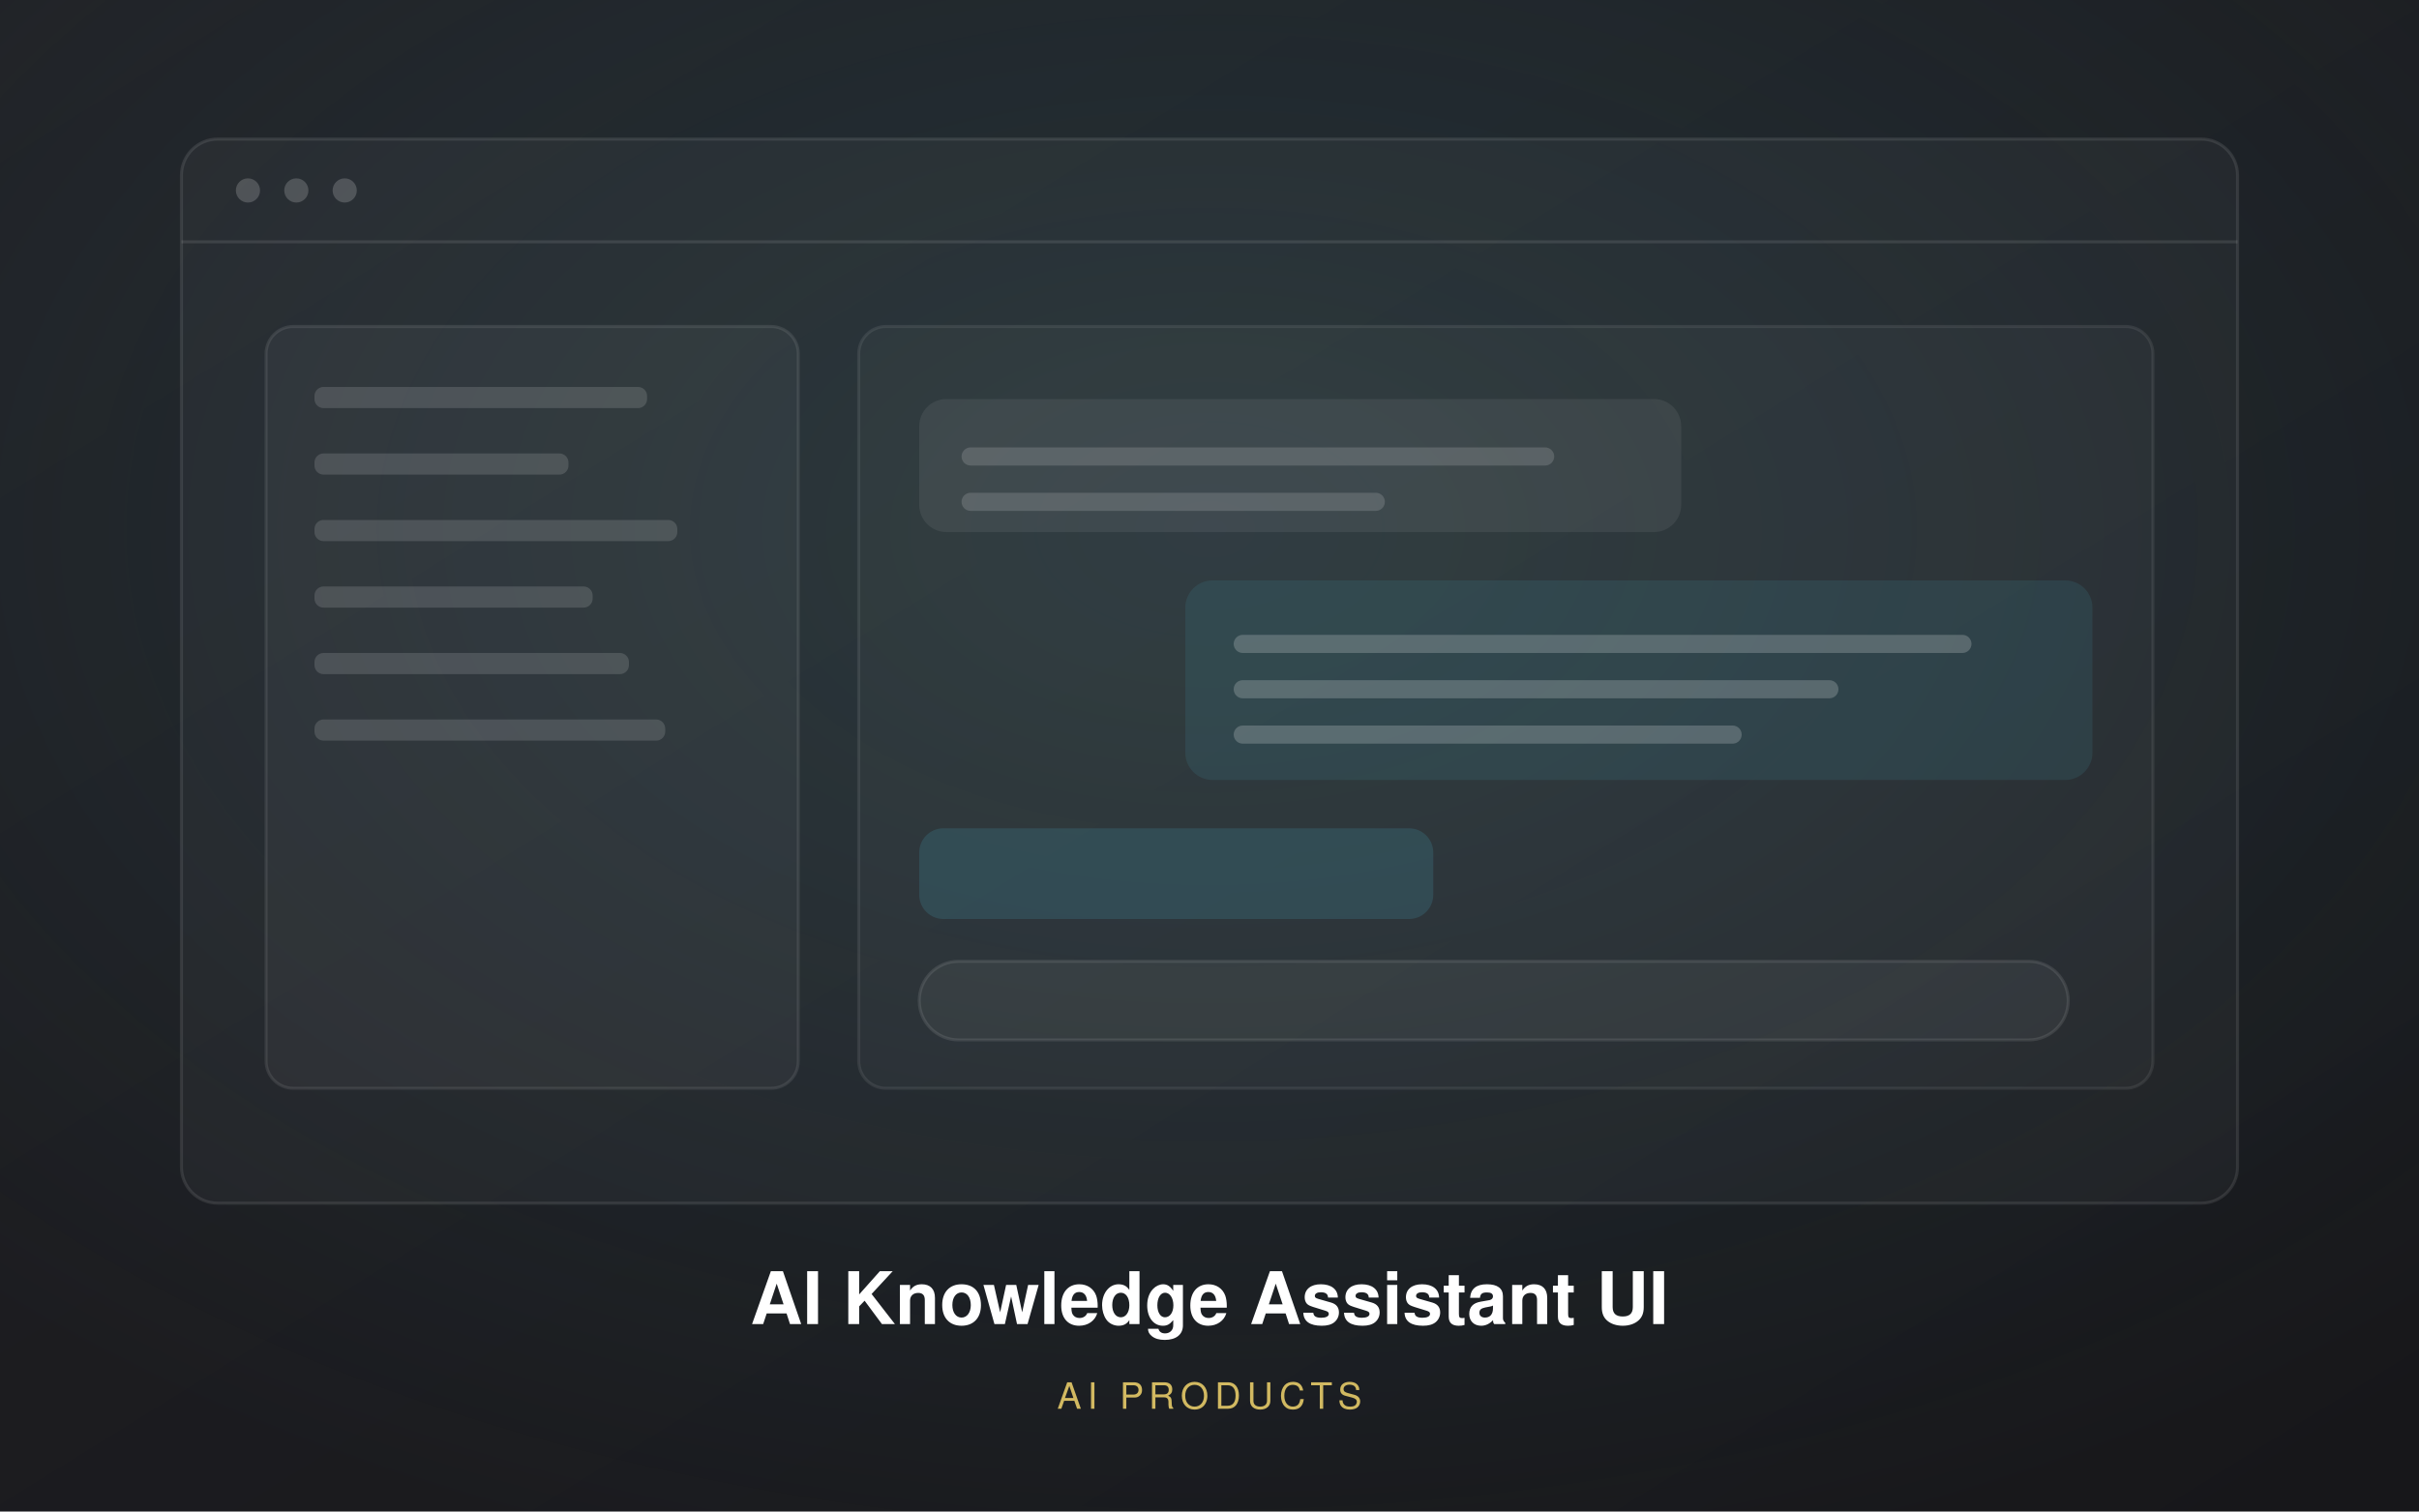
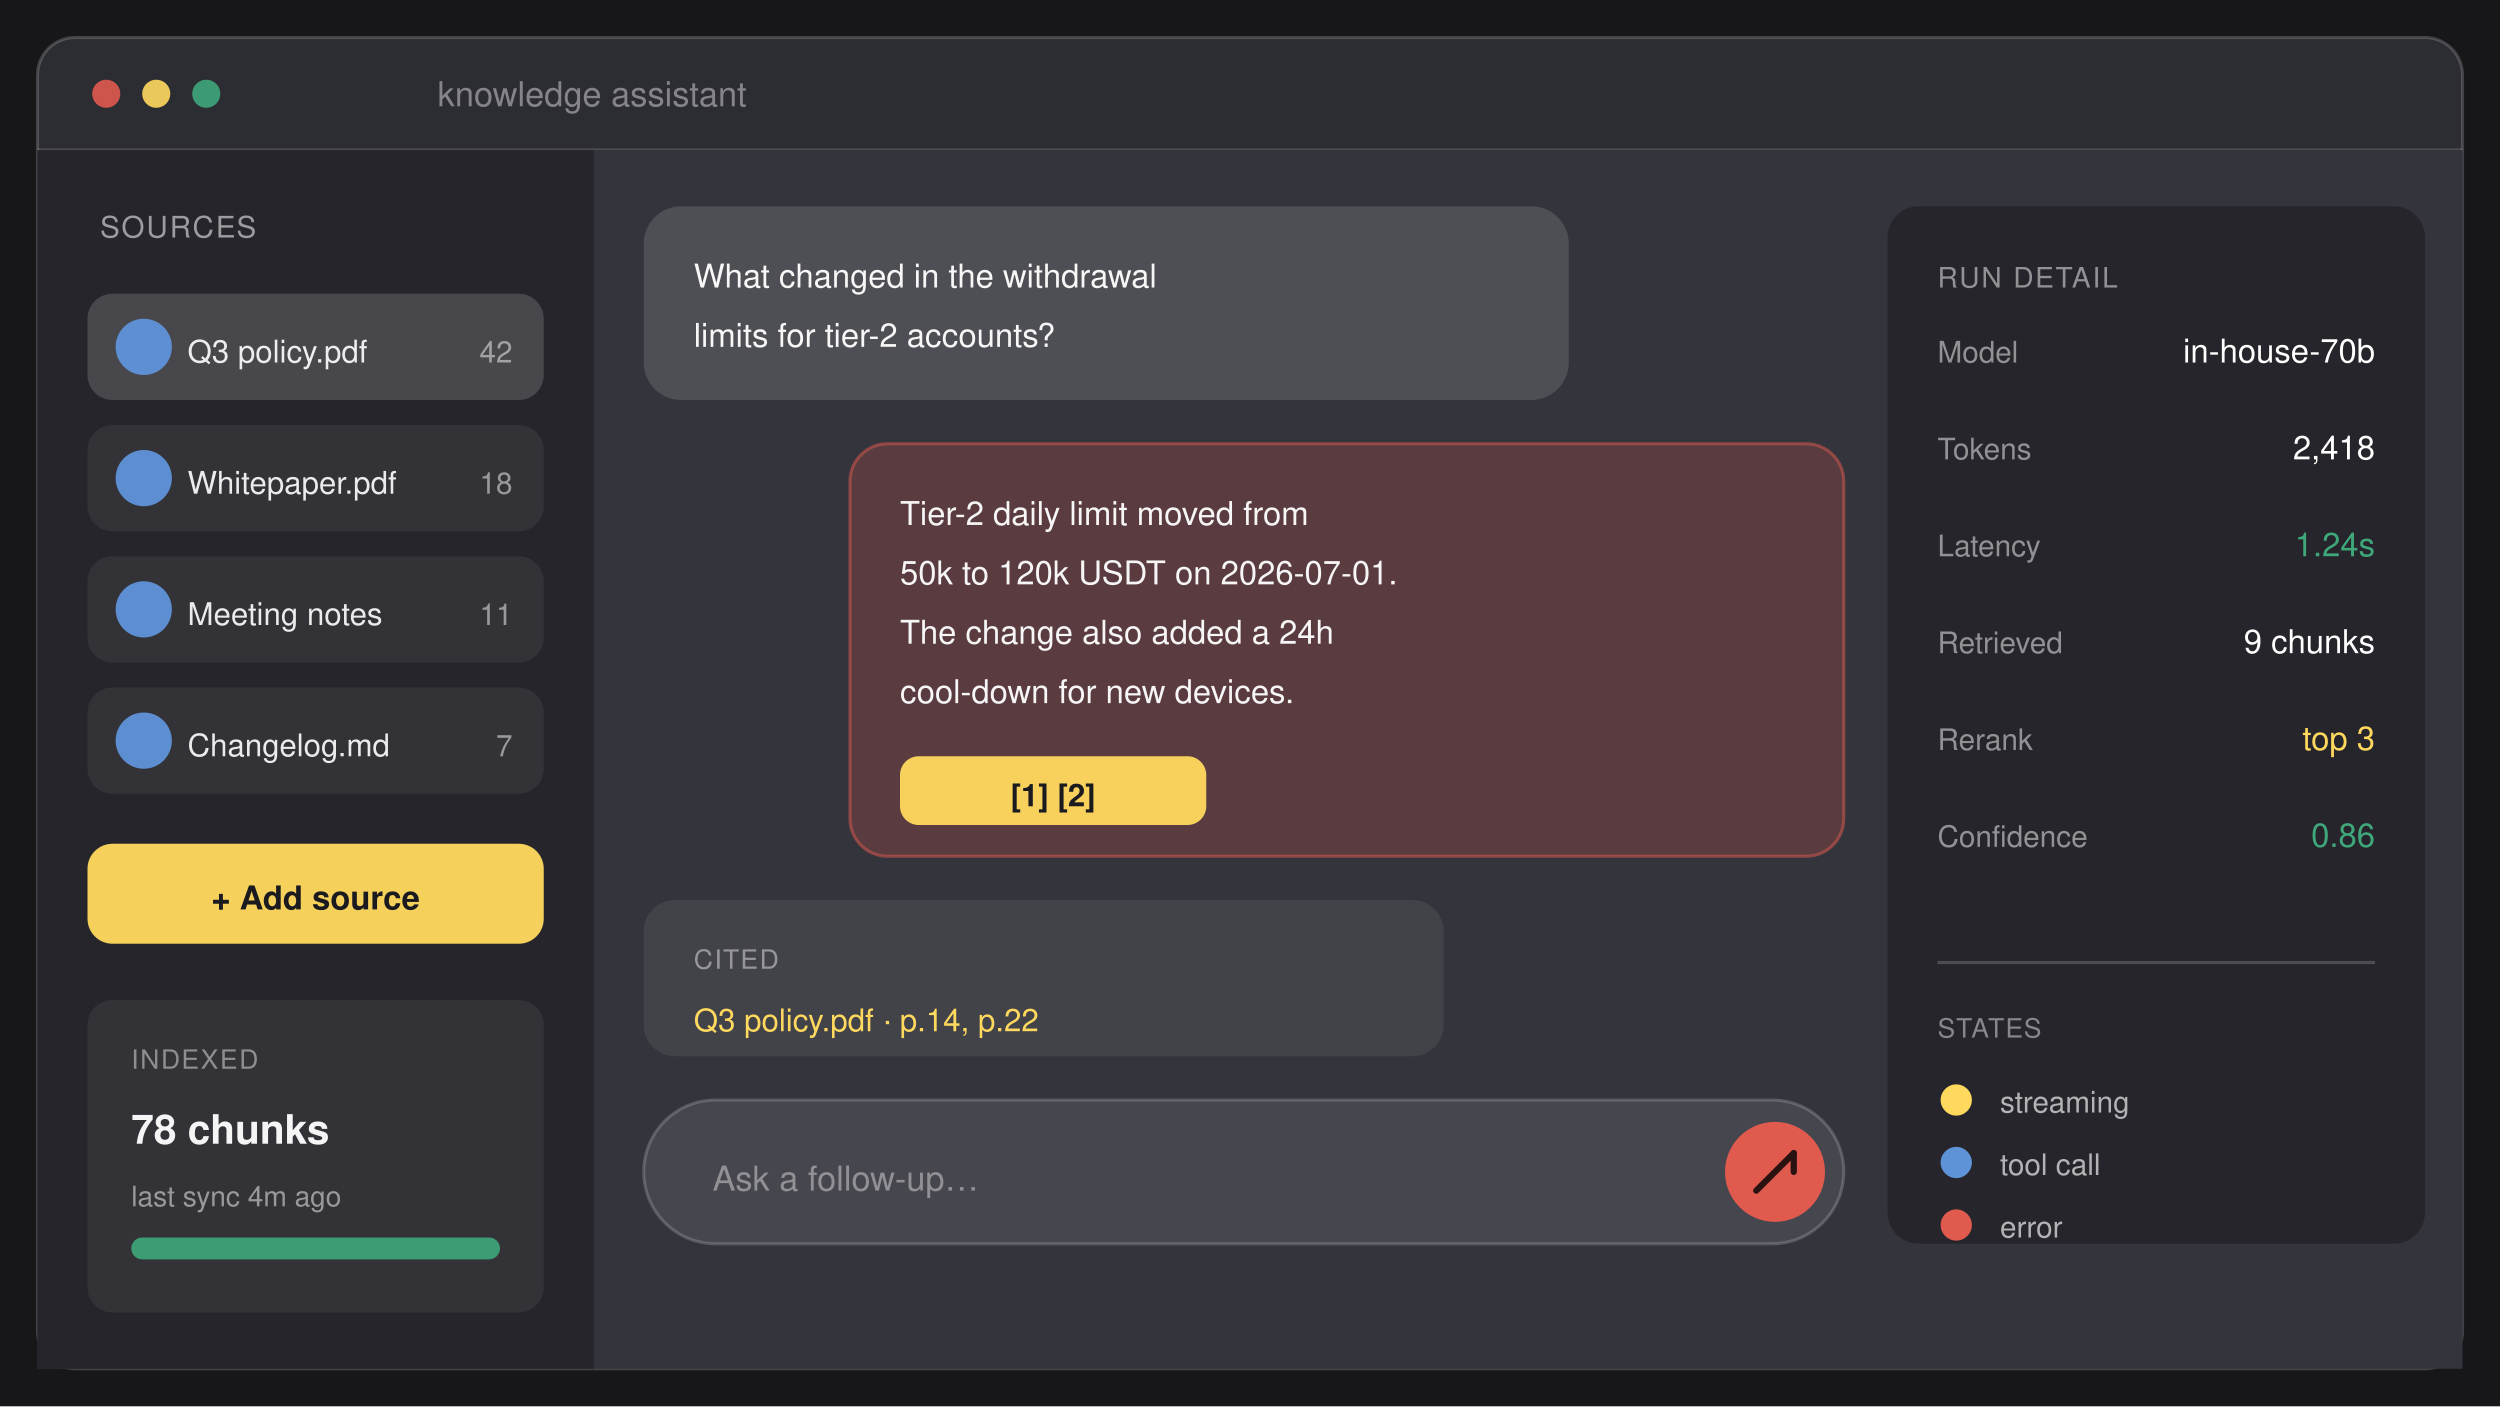
- <svg xmlns="http://www.w3.org/2000/svg" viewBox="0 0 800 500" width="800" height="500" role="img">
-   <defs>
-     <linearGradient id="bg" x1="0" y1="0" x2="1" y2="1">
-       <stop offset="0%" stop-color="#202024" />
-       <stop offset="100%" stop-color="#17171a" />
-     </linearGradient>
-     <radialGradient id="glow" cx="0.5" cy="0.35" r="0.72">
-       <stop offset="0%" stop-color="#3f7d8c" stop-opacity="0.22" />
-       <stop offset="100%" stop-color="#3f7d8c" stop-opacity="0" />
-     </radialGradient>
-   </defs>
-   <rect width="800" height="500" fill="url(#bg)" />
-   <rect width="800" height="500" fill="url(#glow)" />
-   <rect x="60" y="46" width="680" height="352" rx="12" fill="#ffffff" fill-opacity="0.035" stroke="#ffffff" stroke-opacity="0.1" />
-   <line x1="60" y1="80" x2="740" y2="80" stroke="#ffffff" stroke-opacity="0.10" />
-   <circle cx="82" cy="63" r="4" fill="#ffffff" fill-opacity="0.18" />
-   <circle cx="98" cy="63" r="4" fill="#ffffff" fill-opacity="0.18" />
-   <circle cx="114" cy="63" r="4" fill="#ffffff" fill-opacity="0.18" />
-   <rect x="88" y="108" width="176" height="252" rx="9" fill="#ffffff" fill-opacity="0.04" stroke="#ffffff" stroke-opacity="0.09" />
-   <rect x="104" y="128" width="110" height="7" rx="3" fill="#ffffff" fill-opacity="0.14" />
-   <rect x="104" y="150" width="84" height="7" rx="3" fill="#ffffff" fill-opacity="0.14" />
-   <rect x="104" y="172" width="120" height="7" rx="3" fill="#ffffff" fill-opacity="0.14" />
-   <rect x="104" y="194" width="92" height="7" rx="3" fill="#ffffff" fill-opacity="0.14" />
-   <rect x="104" y="216" width="104" height="7" rx="3" fill="#ffffff" fill-opacity="0.14" />
-   <rect x="104" y="238" width="116" height="7" rx="3" fill="#ffffff" fill-opacity="0.14" />
-   <rect x="284" y="108" width="428" height="252" rx="9" fill="#ffffff" fill-opacity="0.03" stroke="#ffffff" stroke-opacity="0.08" />
-   <rect x="304" y="132" width="252" height="44" rx="9" fill="#ffffff" fill-opacity="0.07" />
-   <rect x="318" y="148" width="196" height="6" rx="3" fill="#ffffff" fill-opacity="0.15" />
-   <rect x="318" y="163" width="140" height="6" rx="3" fill="#ffffff" fill-opacity="0.15" />
-   <rect x="392" y="192" width="300" height="66" rx="9" fill="#3f7d8c" fill-opacity="0.2" />
-   <rect x="408" y="210" width="244" height="6" rx="3" fill="#ffffff" fill-opacity="0.2" />
-   <rect x="408" y="225" width="200" height="6" rx="3" fill="#ffffff" fill-opacity="0.2" />
-   <rect x="408" y="240" width="168" height="6" rx="3" fill="#ffffff" fill-opacity="0.2" />
-   <rect x="304" y="274" width="170" height="30" rx="8" fill="#3f7d8c" fill-opacity="0.3" />
-   <rect x="304" y="318" width="380" height="26" rx="13" fill="#ffffff" fill-opacity="0.05" stroke="#ffffff" stroke-opacity="0.10" />
-   <text x="400" y="438" text-anchor="middle" font-family="Helvetica, Arial, sans-serif" font-size="24" font-weight="600" fill="#ffffff" fill-opacity="1" letter-spacing="0">AI Knowledge Assistant UI</text>
-   <text x="400" y="466" text-anchor="middle" font-family="Helvetica, Arial, sans-serif" font-size="12" font-weight="400" fill="#ffe071" fill-opacity="0.8" letter-spacing="2">AI PRODUCTS</text>
+ <svg xmlns="http://www.w3.org/2000/svg" viewBox="0 0 800 450" width="800" height="450" role="img" aria-label="proj-ai">
+   <rect width="800" height="450" fill="#17171a" />
+   <rect x="12" y="12" width="776" height="426" rx="12" fill="#2c2c33" fill-opacity="1" stroke="#ffffff" stroke-opacity="0.18" stroke-width="1" />
+   <line x1="12" y1="48" x2="788" y2="48" stroke="#ffffff" stroke-opacity="0.16" stroke-width="1" />
+   <circle cx="34" cy="30" r="4.5" fill="#e05a4e" fill-opacity="0.9" />
+   <circle cx="50" cy="30" r="4.5" fill="#ffd95e" fill-opacity="0.9" />
+   <circle cx="66" cy="30" r="4.5" fill="#3fa87b" fill-opacity="0.9" />
+   <text x="140" y="34" text-anchor="start" font-family="Helvetica, Arial, sans-serif" font-size="11" font-weight="400" fill="#ffffff" fill-opacity="0.42" letter-spacing="0">knowledge assistant</text>
+   <rect x="12" y="48" width="776" height="390" rx="0" fill="#34343c" fill-opacity="1" />
+   <rect x="12" y="48" width="178" height="390" rx="0" fill="#25252b" fill-opacity="1" />
+   <text x="32" y="76" text-anchor="start" font-family="Helvetica, Arial, sans-serif" font-size="9.5" font-weight="400" fill="#ffffff" fill-opacity="0.55" letter-spacing="0.6">SOURCES</text>
+   <rect x="28" y="94" width="146" height="34" rx="8" fill="#ffffff" fill-opacity="0.16" />
+   <circle cx="46" cy="111" r="9" fill="#5f93d8" fill-opacity="0.95" />
+   <text x="60" y="116" text-anchor="start" font-family="Helvetica, Arial, sans-serif" font-size="10" font-weight="400" fill="#ffffff" fill-opacity="0.9" letter-spacing="0">Q3 policy.pdf</text>
+   <text x="164" y="116" text-anchor="end" font-family="Helvetica, Arial, sans-serif" font-size="9.5" font-weight="400" fill="#ffffff" fill-opacity="0.5" letter-spacing="0">42</text>
+   <rect x="28" y="136" width="146" height="34" rx="8" fill="#ffffff" fill-opacity="0.06" />
+   <circle cx="46" cy="153" r="9" fill="#5f93d8" fill-opacity="0.95" />
+   <text x="60" y="158" text-anchor="start" font-family="Helvetica, Arial, sans-serif" font-size="10" font-weight="400" fill="#ffffff" fill-opacity="0.9" letter-spacing="0">Whitepaper.pdf</text>
+   <text x="164" y="158" text-anchor="end" font-family="Helvetica, Arial, sans-serif" font-size="9.5" font-weight="400" fill="#ffffff" fill-opacity="0.5" letter-spacing="0">18</text>
+   <rect x="28" y="178" width="146" height="34" rx="8" fill="#ffffff" fill-opacity="0.06" />
+   <circle cx="46" cy="195" r="9" fill="#5f93d8" fill-opacity="0.95" />
+   <text x="60" y="200" text-anchor="start" font-family="Helvetica, Arial, sans-serif" font-size="10" font-weight="400" fill="#ffffff" fill-opacity="0.9" letter-spacing="0">Meeting notes</text>
+   <text x="164" y="200" text-anchor="end" font-family="Helvetica, Arial, sans-serif" font-size="9.5" font-weight="400" fill="#ffffff" fill-opacity="0.5" letter-spacing="0">11</text>
+   <rect x="28" y="220" width="146" height="34" rx="8" fill="#ffffff" fill-opacity="0.06" />
+   <circle cx="46" cy="237" r="9" fill="#5f93d8" fill-opacity="0.95" />
+   <text x="60" y="242" text-anchor="start" font-family="Helvetica, Arial, sans-serif" font-size="10" font-weight="400" fill="#ffffff" fill-opacity="0.9" letter-spacing="0">Changelog.md</text>
+   <text x="164" y="242" text-anchor="end" font-family="Helvetica, Arial, sans-serif" font-size="9.5" font-weight="400" fill="#ffffff" fill-opacity="0.5" letter-spacing="0">7</text>
+   <rect x="28" y="270" width="146" height="32" rx="8" fill="#ffd95e" fill-opacity="0.95" />
+   <text x="101" y="291" text-anchor="middle" font-family="Helvetica, Arial, sans-serif" font-size="10.5" font-weight="600" fill="#1a1a1f" fill-opacity="1" letter-spacing="0">+ Add source</text>
+   <rect x="28" y="320" width="146" height="100" rx="8" fill="#ffffff" fill-opacity="0.06" />
+   <text x="42" y="342" text-anchor="start" font-family="Helvetica, Arial, sans-serif" font-size="8.5" font-weight="400" fill="#ffffff" fill-opacity="0.45" letter-spacing="0.5">INDEXED</text>
+   <text x="42" y="366" text-anchor="start" font-family="Helvetica, Arial, sans-serif" font-size="13" font-weight="600" fill="#ffffff" fill-opacity="0.95" letter-spacing="0">78 chunks</text>
+   <text x="42" y="386" text-anchor="start" font-family="Helvetica, Arial, sans-serif" font-size="9" font-weight="400" fill="#ffffff" fill-opacity="0.5" letter-spacing="0">last sync 4m ago</text>
+   <rect x="42" y="396" width="118" height="7" rx="3.5" fill="#3fa87b" fill-opacity="0.9" />
+   <rect x="206" y="66" width="296" height="62" rx="12" fill="#ffffff" fill-opacity="0.13" />
+   <text x="222" y="92" text-anchor="start" font-family="Helvetica, Arial, sans-serif" font-size="10.5" font-weight="400" fill="#ffffff" fill-opacity="0.95" letter-spacing="0">What changed in the withdrawal</text>
+   <text x="222" y="111" text-anchor="start" font-family="Helvetica, Arial, sans-serif" font-size="10.5" font-weight="400" fill="#ffffff" fill-opacity="0.95" letter-spacing="0">limits for tier-2 accounts?</text>
+   <rect x="272" y="142" width="318" height="132" rx="12" fill="#e05a4e" fill-opacity="0.22" stroke="#e05a4e" stroke-opacity="0.5" stroke-width="1" />
+   <text x="288" y="168" text-anchor="start" font-family="Helvetica, Arial, sans-serif" font-size="10.5" font-weight="400" fill="#ffffff" fill-opacity="0.95" letter-spacing="0">Tier-2 daily limit moved from</text>
+   <text x="288" y="187" text-anchor="start" font-family="Helvetica, Arial, sans-serif" font-size="10.5" font-weight="400" fill="#ffffff" fill-opacity="0.95" letter-spacing="0">50k to 120k USDT on 2026-07-01.</text>
+   <text x="288" y="206" text-anchor="start" font-family="Helvetica, Arial, sans-serif" font-size="10.5" font-weight="400" fill="#ffffff" fill-opacity="0.95" letter-spacing="0">The change also added a 24h</text>
+   <text x="288" y="225" text-anchor="start" font-family="Helvetica, Arial, sans-serif" font-size="10.5" font-weight="400" fill="#ffffff" fill-opacity="0.95" letter-spacing="0">cool-down for new devices.</text>
+   <rect x="288" y="242" width="98" height="22" rx="6" fill="#ffd95e" fill-opacity="0.95" />
+   <text x="337" y="258" text-anchor="middle" font-family="Helvetica, Arial, sans-serif" font-size="10" font-weight="600" fill="#1a1a1f" fill-opacity="1" letter-spacing="0">[1]   [2]</text>
+   <rect x="206" y="288" width="256" height="50" rx="10" fill="#ffffff" fill-opacity="0.07" />
+   <text x="222" y="310" text-anchor="start" font-family="Helvetica, Arial, sans-serif" font-size="8.5" font-weight="400" fill="#ffffff" fill-opacity="0.45" letter-spacing="0.5">CITED</text>
+   <text x="222" y="330" text-anchor="start" font-family="Helvetica, Arial, sans-serif" font-size="10" font-weight="400" fill="#ffd95e" fill-opacity="1" letter-spacing="0">Q3 policy.pdf  ·  p.14, p.22</text>
+   <rect x="206" y="352" width="384" height="46" rx="23" fill="#ffffff" fill-opacity="0.09" stroke="#ffffff" stroke-opacity="0.18" stroke-width="1" />
+   <text x="228" y="381" text-anchor="start" font-family="Helvetica, Arial, sans-serif" font-size="11" font-weight="400" fill="#ffffff" fill-opacity="0.4" letter-spacing="0">Ask a follow-up…</text>
+   <circle cx="568" cy="375" r="16" fill="#e05a4e" fill-opacity="1" />
+   <polyline points="562,381 574,369" fill="none" stroke="#2a1210" stroke-opacity="1" stroke-width="2" stroke-linecap="round" stroke-linejoin="round" />
+   <polyline points="574,369 574,375" fill="none" stroke="#2a1210" stroke-opacity="1" stroke-width="2" stroke-linecap="round" stroke-linejoin="round" />
+   <rect x="604" y="66" width="172" height="332" rx="10" fill="#25252b" fill-opacity="1" />
+   <text x="620" y="92" text-anchor="start" font-family="Helvetica, Arial, sans-serif" font-size="9" font-weight="400" fill="#ffffff" fill-opacity="0.5" letter-spacing="0.6">RUN DETAIL</text>
+   <text x="620" y="116" text-anchor="start" font-family="Helvetica, Arial, sans-serif" font-size="9.5" font-weight="400" fill="#ffffff" fill-opacity="0.5" letter-spacing="0">Model</text>
+   <text x="760" y="116" text-anchor="end" font-family="Helvetica, Arial, sans-serif" font-size="10.5" font-weight="500" fill="#ffffff" fill-opacity="1" letter-spacing="0">in-house-70b</text>
+   <text x="620" y="147" text-anchor="start" font-family="Helvetica, Arial, sans-serif" font-size="9.5" font-weight="400" fill="#ffffff" fill-opacity="0.5" letter-spacing="0">Tokens</text>
+   <text x="760" y="147" text-anchor="end" font-family="Helvetica, Arial, sans-serif" font-size="10.5" font-weight="500" fill="#ffffff" fill-opacity="1" letter-spacing="0">2,418</text>
+   <text x="620" y="178" text-anchor="start" font-family="Helvetica, Arial, sans-serif" font-size="9.5" font-weight="400" fill="#ffffff" fill-opacity="0.5" letter-spacing="0">Latency</text>
+   <text x="760" y="178" text-anchor="end" font-family="Helvetica, Arial, sans-serif" font-size="10.5" font-weight="500" fill="#3fa87b" fill-opacity="1" letter-spacing="0">1.24s</text>
+   <text x="620" y="209" text-anchor="start" font-family="Helvetica, Arial, sans-serif" font-size="9.5" font-weight="400" fill="#ffffff" fill-opacity="0.5" letter-spacing="0">Retrieved</text>
+   <text x="760" y="209" text-anchor="end" font-family="Helvetica, Arial, sans-serif" font-size="10.5" font-weight="500" fill="#ffffff" fill-opacity="1" letter-spacing="0">9 chunks</text>
+   <text x="620" y="240" text-anchor="start" font-family="Helvetica, Arial, sans-serif" font-size="9.5" font-weight="400" fill="#ffffff" fill-opacity="0.5" letter-spacing="0">Rerank</text>
+   <text x="760" y="240" text-anchor="end" font-family="Helvetica, Arial, sans-serif" font-size="10.5" font-weight="500" fill="#ffd95e" fill-opacity="1" letter-spacing="0">top 3</text>
+   <text x="620" y="271" text-anchor="start" font-family="Helvetica, Arial, sans-serif" font-size="9.5" font-weight="400" fill="#ffffff" fill-opacity="0.5" letter-spacing="0">Confidence</text>
+   <text x="760" y="271" text-anchor="end" font-family="Helvetica, Arial, sans-serif" font-size="10.5" font-weight="500" fill="#3fa87b" fill-opacity="1" letter-spacing="0">0.86</text>
+   <line x1="620" y1="308" x2="760" y2="308" stroke="#ffffff" stroke-opacity="0.18" stroke-width="1" />
+   <text x="620" y="332" text-anchor="start" font-family="Helvetica, Arial, sans-serif" font-size="8.5" font-weight="400" fill="#ffffff" fill-opacity="0.45" letter-spacing="0.5">STATES</text>
+   <circle cx="626" cy="352" r="5" fill="#ffd95e" fill-opacity="1" />
+   <text x="640" y="356" text-anchor="start" font-family="Helvetica, Arial, sans-serif" font-size="9.5" font-weight="400" fill="#ffffff" fill-opacity="0.65" letter-spacing="0">streaming</text>
+   <circle cx="626" cy="372" r="5" fill="#5f93d8" fill-opacity="1" />
+   <text x="640" y="376" text-anchor="start" font-family="Helvetica, Arial, sans-serif" font-size="9.5" font-weight="400" fill="#ffffff" fill-opacity="0.65" letter-spacing="0">tool call</text>
+   <circle cx="626" cy="392" r="5" fill="#e05a4e" fill-opacity="1" />
+   <text x="640" y="396" text-anchor="start" font-family="Helvetica, Arial, sans-serif" font-size="9.5" font-weight="400" fill="#ffffff" fill-opacity="0.65" letter-spacing="0">error</text>
</svg>
